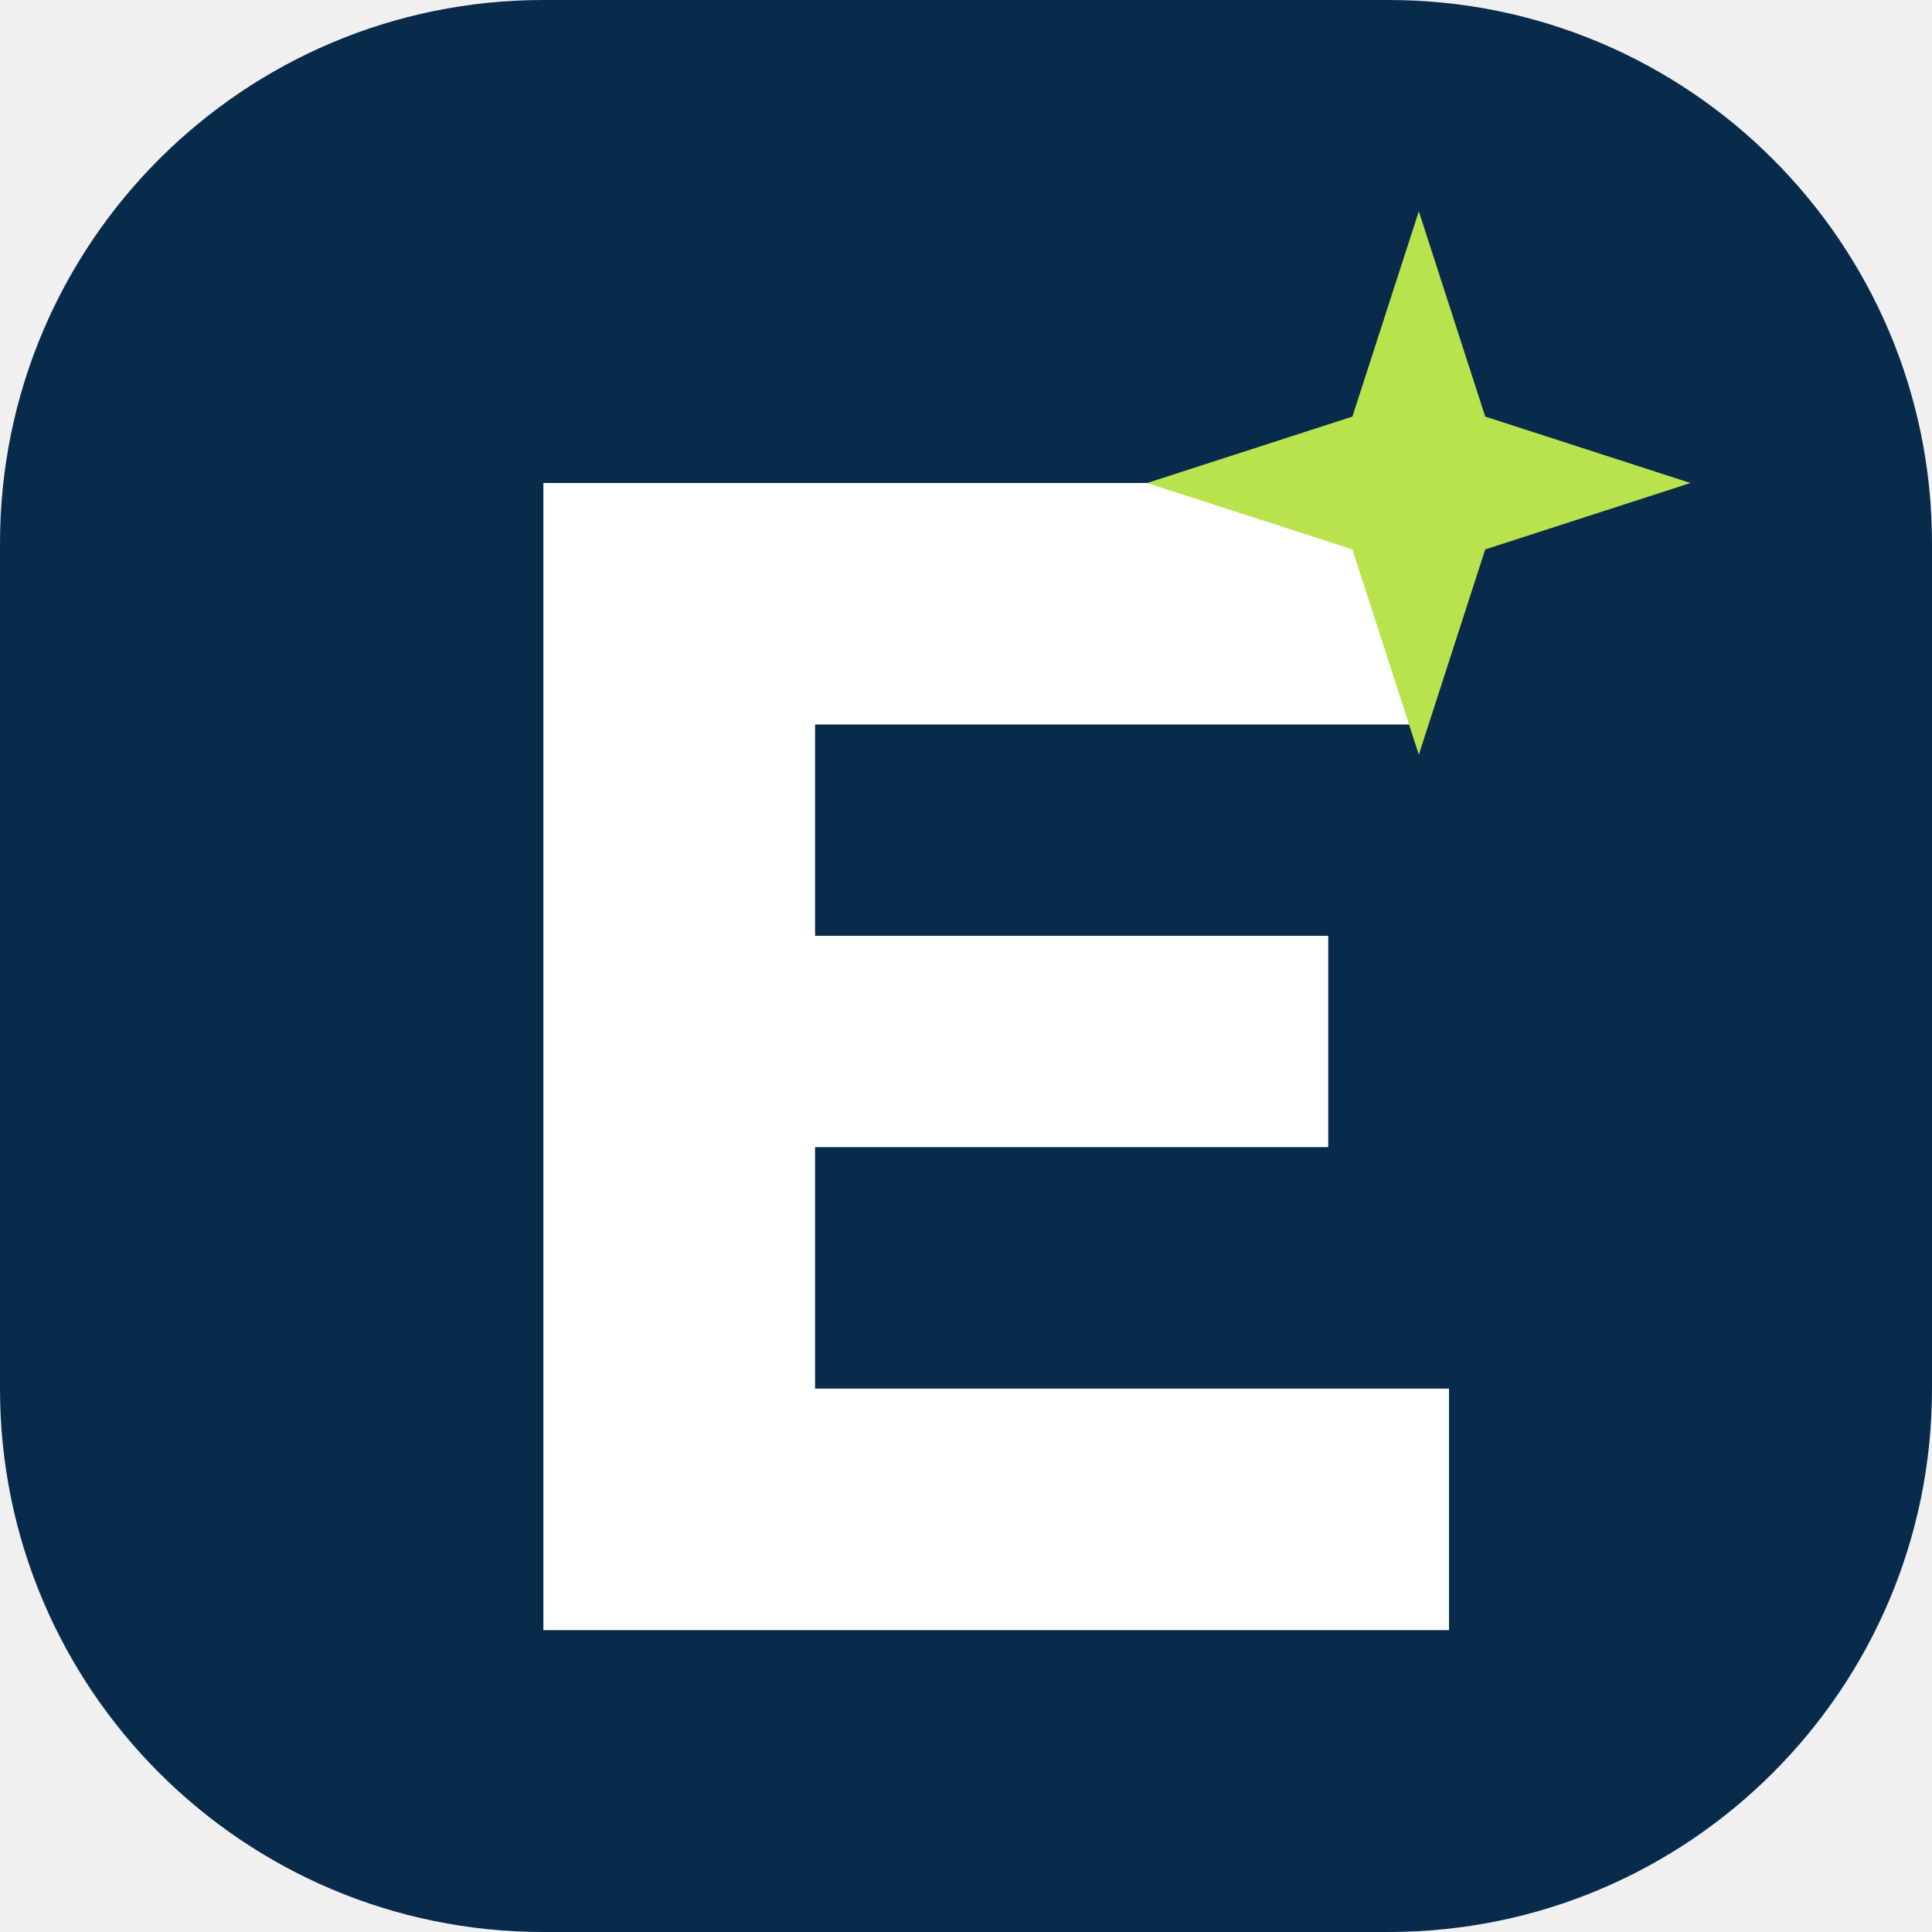
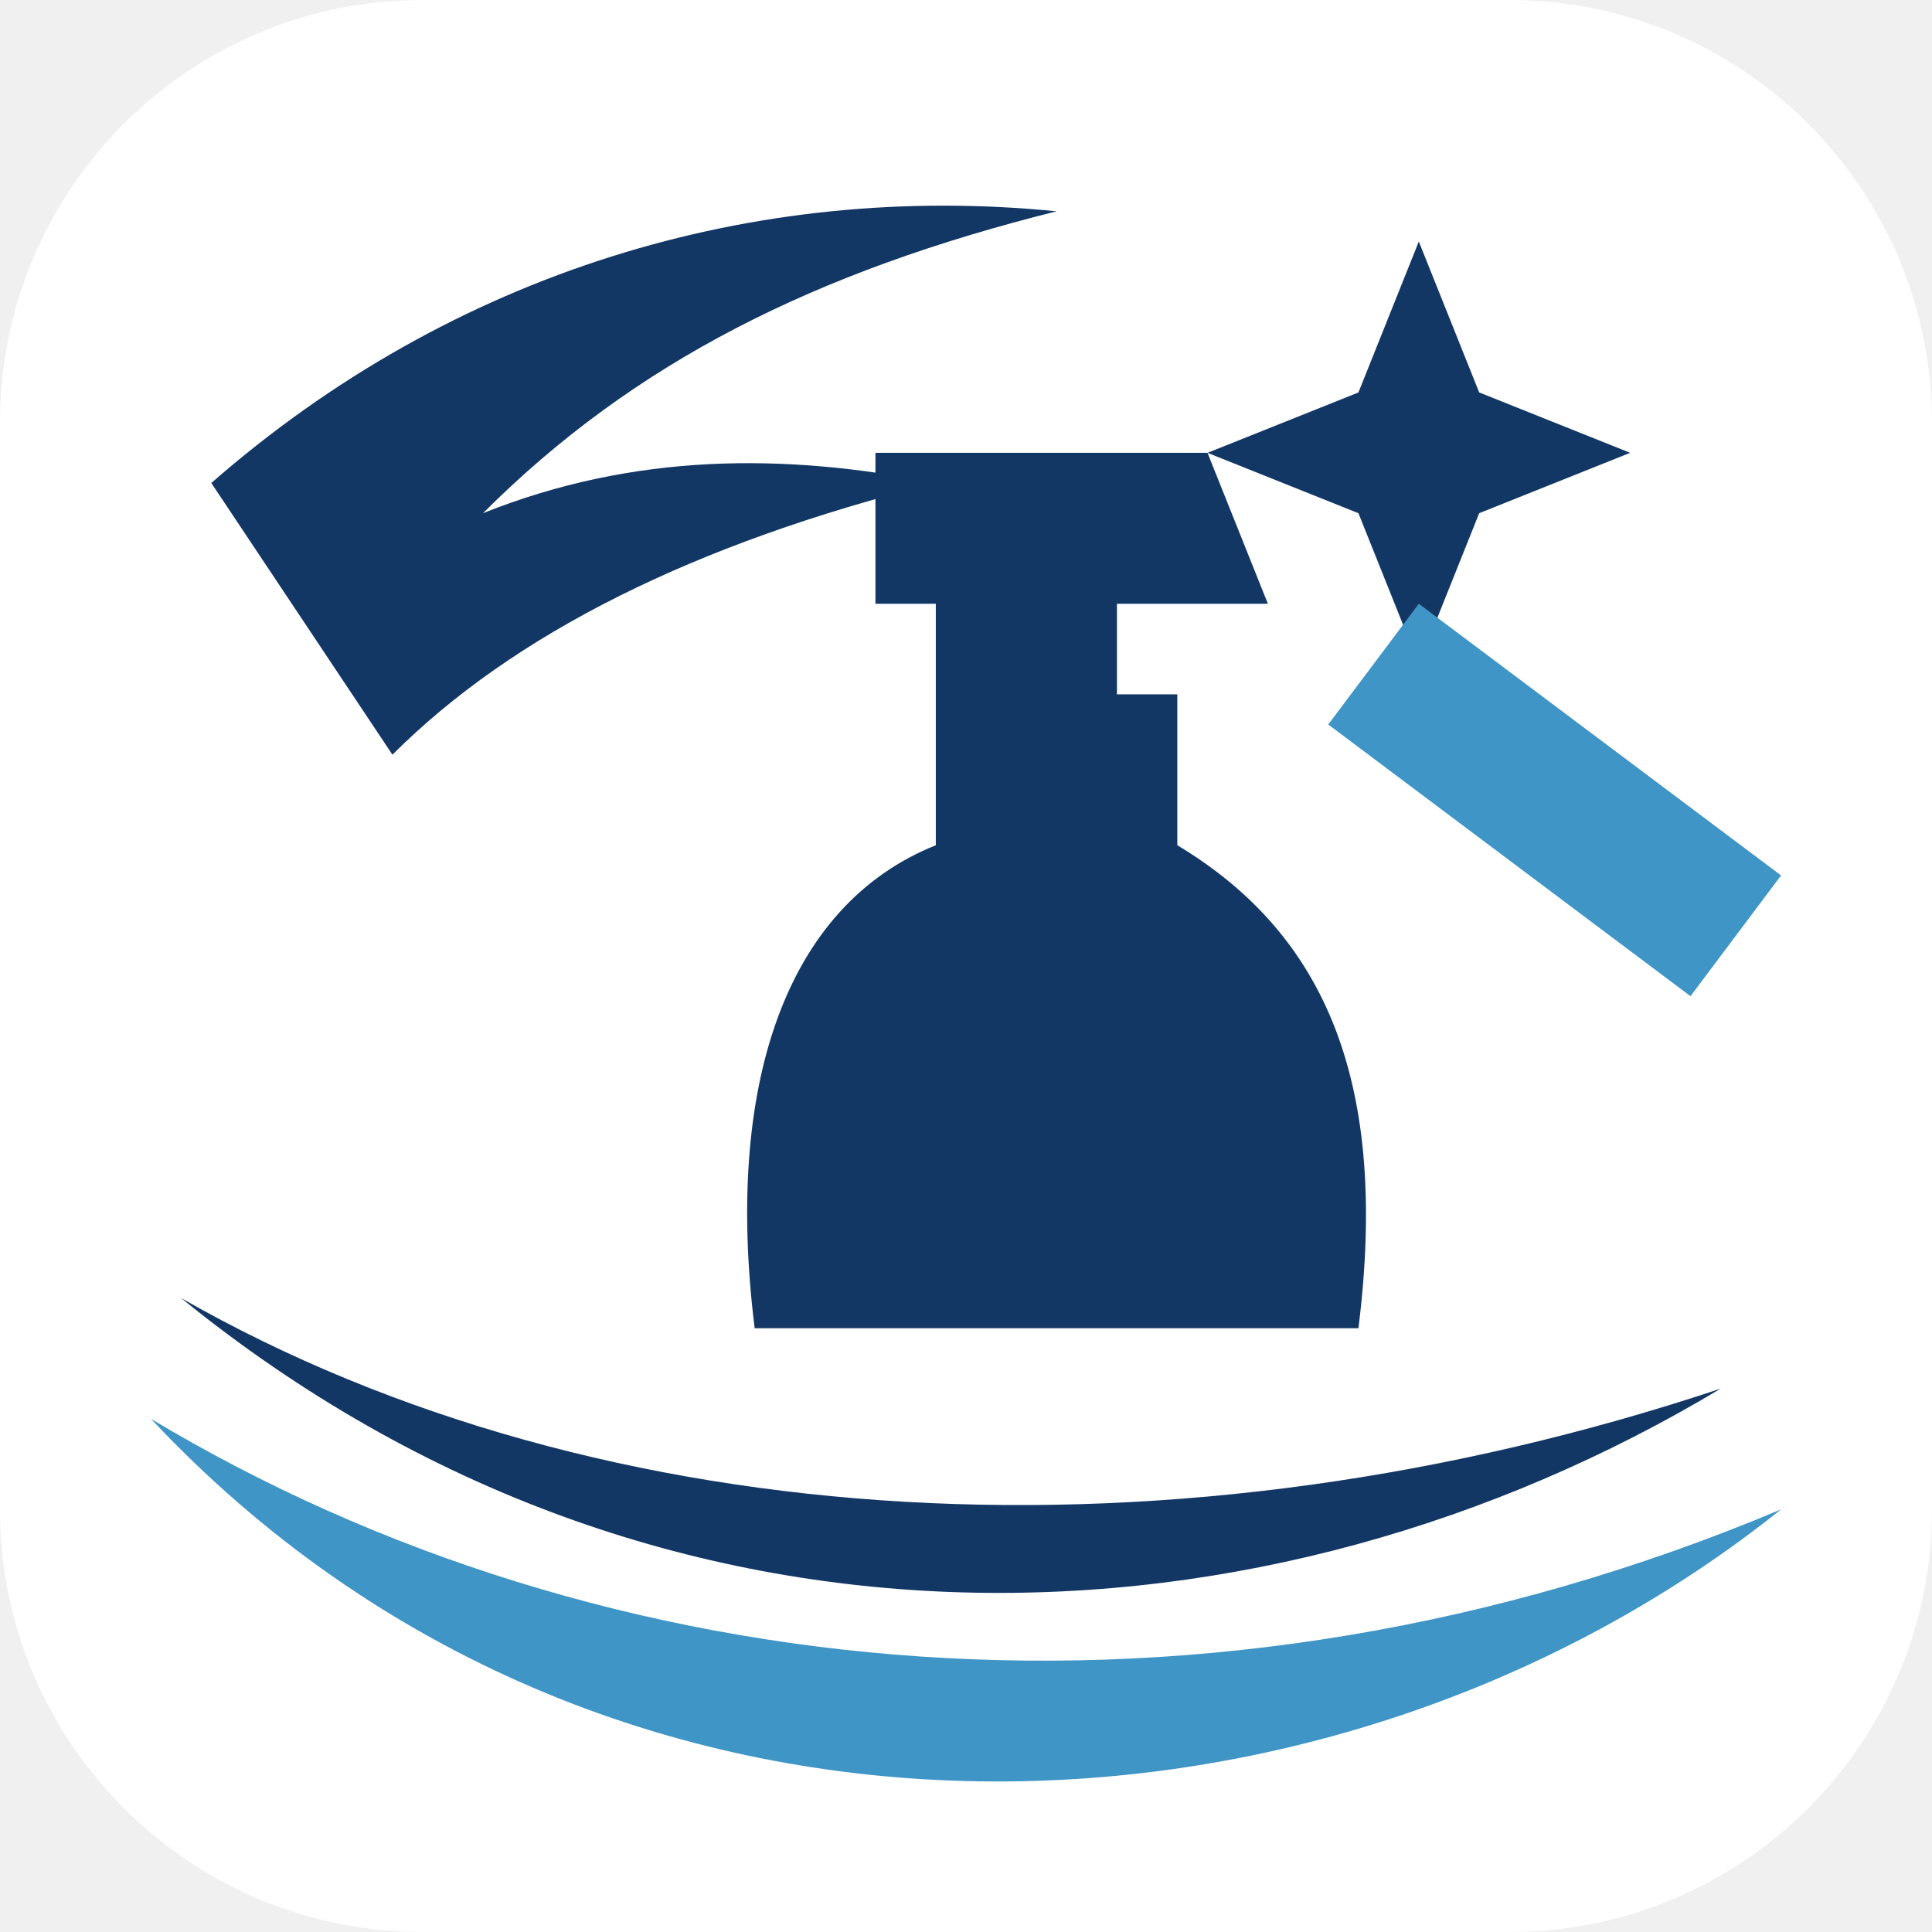
<svg xmlns="http://www.w3.org/2000/svg" viewBox="0 0 64 64">
-   <rect width="64" height="64" rx="18" fill="#082b4c" />
-   <path d="M18 16h29v8H27v7h17v7H27v8h21v8H18z" fill="#fff" />
-   <path d="M47 7l2.2 6.8L56 16l-6.8 2.2L47 25l-2.2-6.8L38 16l6.8-2.2z" fill="#b8e34d" />
+   <rect width="64" height="64" rx="14" fill="#fff" />
+   <path d="M7 16c8-7 18-10 28-9-8 2-14 5-19 10 5-2 10-2 15-1-8 2-14 5-18 9z" fill="#123765" />
+   <path d="M29 15h11l2 5h-5v4h-6v-4h-2zM34 23h5v5c5 3 7 8 6 16H25c-1-8 1-14 6-16v-5z" fill="#123765" />
+   <path d="M47 8l2 5 5 2-5 2-2 5-2-5-5-2 5-2z" fill="#123765" />
+   <path d="M44 24l3-4 12 9-3 4zM5 47c15 9 35 11 54 3-15 12-39 13-54-3z" fill="#3f95c5" />
+   <path d="M6 43c14 8 33 9 51 3-15 9-35 10-51-3z" fill="#123765" />
</svg>
